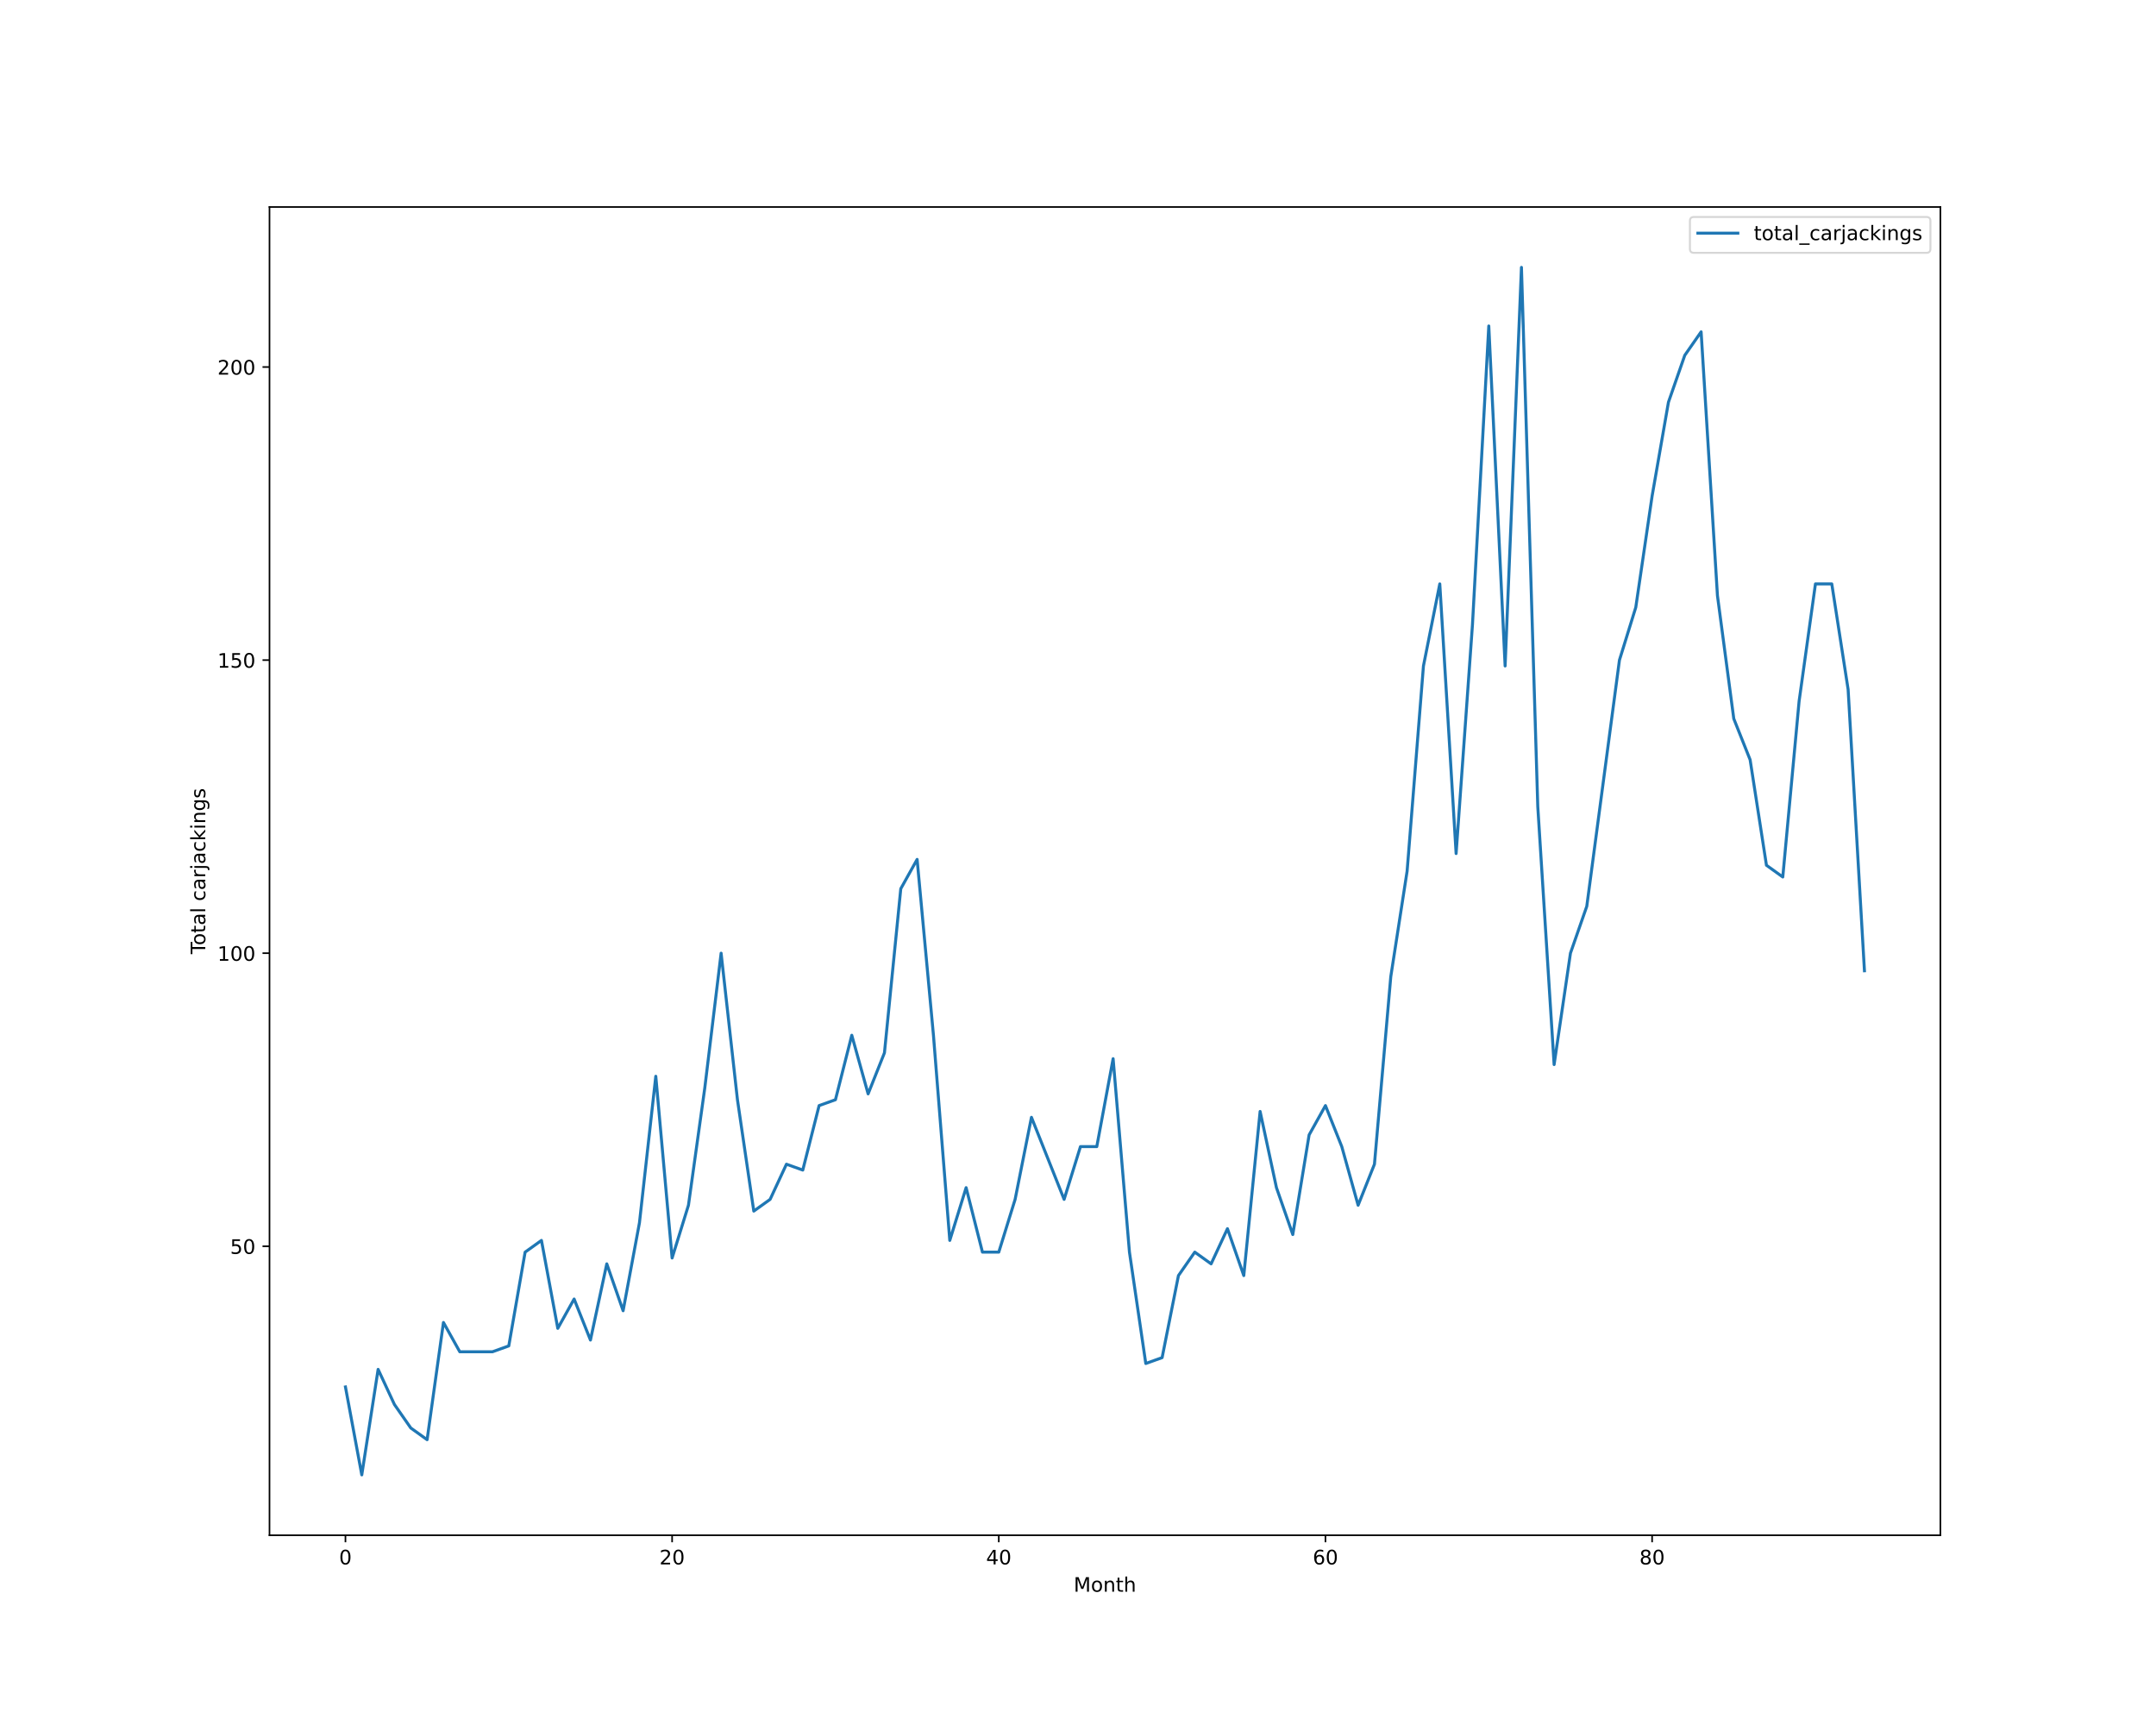
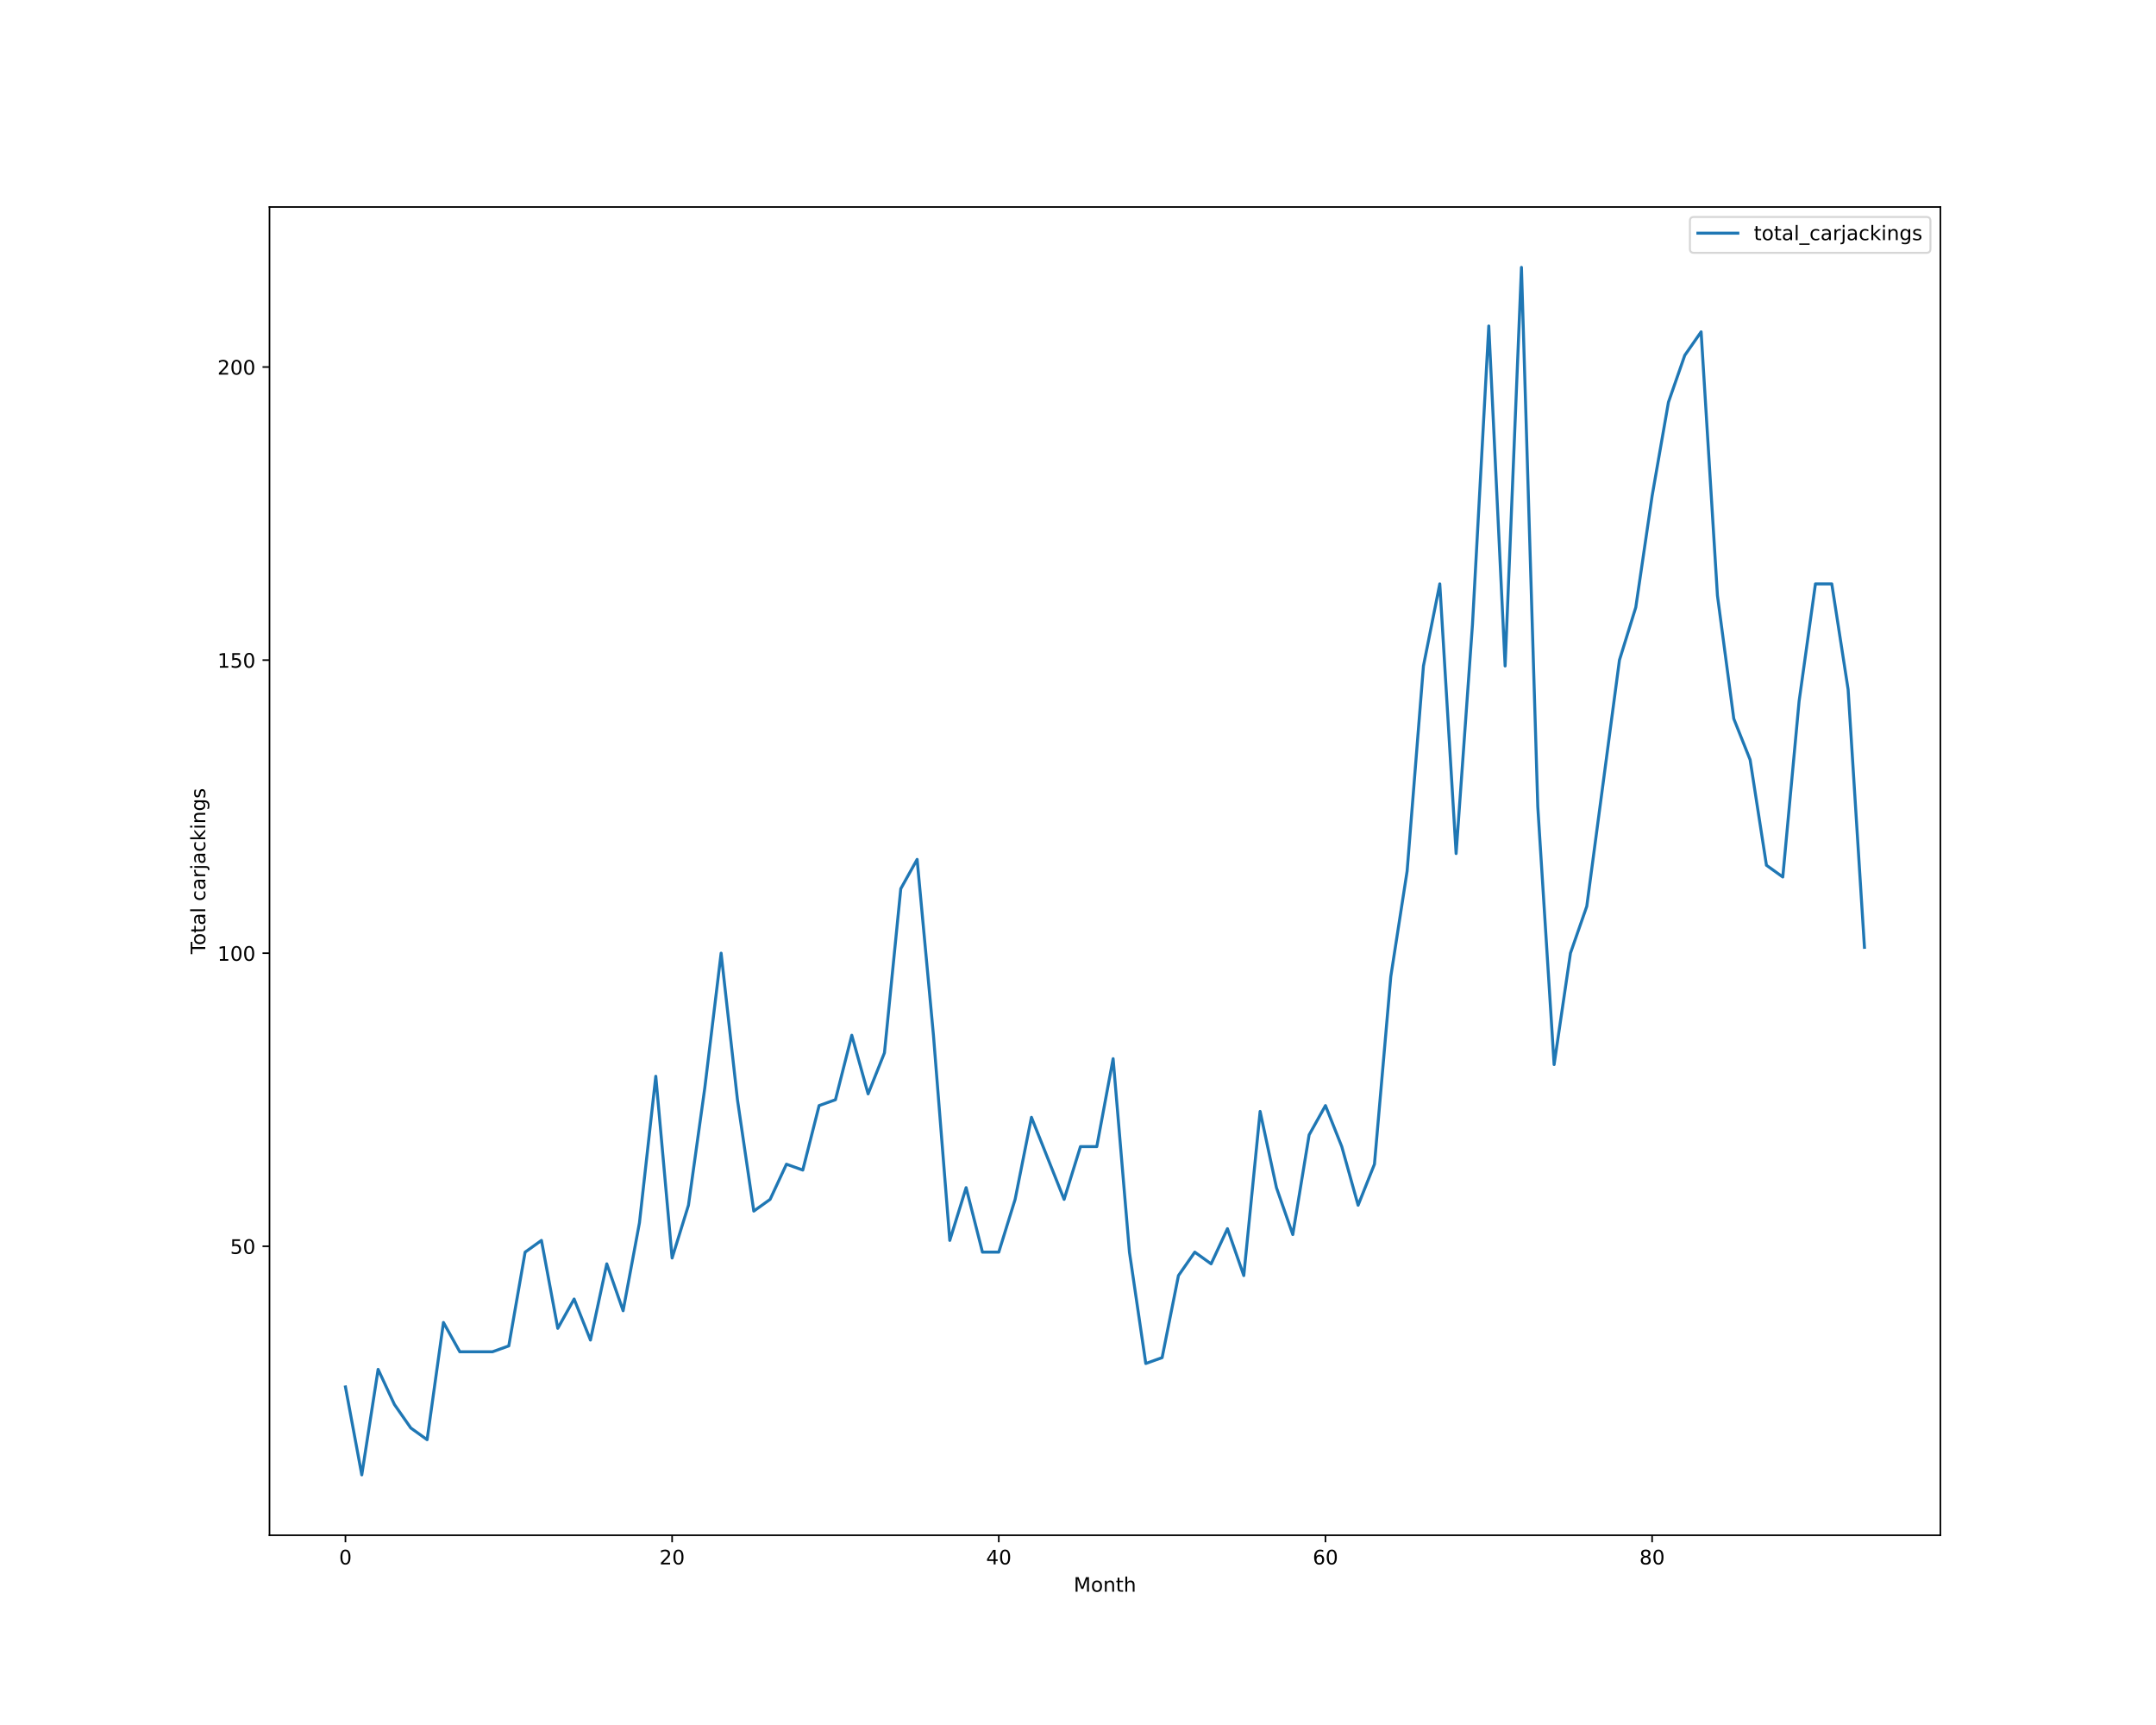
<svg xmlns="http://www.w3.org/2000/svg" xmlns:xlink="http://www.w3.org/1999/xlink" height="864pt" version="1.1" viewBox="0 0 1080 864" width="1080pt">
  <defs>
    <style type="text/css">*{stroke-linecap:butt;stroke-linejoin:round;}</style>
  </defs>
  <g id="figure_1">
    <g id="patch_1">
      <path d="M 0 864  L 1080 864  L 1080 0  L 0 0  z " style="fill:#ffffff;" />
    </g>
    <g id="axes_1">
      <g id="patch_2">
        <path d="M 135 768.96  L 972 768.96  L 972 103.68  L 135 103.68  z " style="fill:#ffffff;" />
      </g>
      <g id="matplotlib.axis_1">
        <g id="xtick_1">
          <g id="line2d_1">
            <defs>
-               <path d="M 0 0  L 0 3.5  " id="m57aa534880" style="stroke:#000000;stroke-width:0.8;" />
-             </defs>
-             <g>
-               <use style="stroke:#000000;stroke-width:0.8;" x="173.045" xlink:href="#m57aa534880" y="768.96" />
+               <path d="M 0 0  L 0 3.5  " id="mc252701c4e" style="stroke:#000000;stroke-width:0.8;" />
+             </defs>
+             <g>
+               <use style="stroke:#000000;stroke-width:0.8;" x="173.045" xlink:href="#mc252701c4e" y="768.96" />
            </g>
          </g>
          <g id="text_1">
            <g transform="translate(169.8642 783.5584)scale(0.1 -0.1)">
              <defs>
                <path d="M 2034 4250  Q 1547 4250 1301 3770  Q 1056 3291 1056 2328  Q 1056 1369 1301 889  Q 1547 409 2034 409  Q 2525 409 2770 889  Q 3016 1369 3016 2328  Q 3016 3291 2770 3770  Q 2525 4250 2034 4250  z M 2034 4750  Q 2819 4750 3233 4129  Q 3647 3509 3647 2328  Q 3647 1150 3233 529  Q 2819 -91 2034 -91  Q 1250 -91 836 529  Q 422 1150 422 2328  Q 422 3509 836 4129  Q 1250 4750 2034 4750  z " id="DejaVuSans-30" transform="scale(0.015625)" />
              </defs>
              <use xlink:href="#DejaVuSans-30" />
            </g>
          </g>
        </g>
        <g id="xtick_2">
          <g id="line2d_2">
            <g>
-               <use style="stroke:#000000;stroke-width:0.8;" x="336.682" xlink:href="#m57aa534880" y="768.96" />
+               <use style="stroke:#000000;stroke-width:0.8;" x="336.682" xlink:href="#mc252701c4e" y="768.96" />
            </g>
          </g>
          <g id="text_2">
            <g transform="translate(330.3193 783.5584)scale(0.1 -0.1)">
              <defs>
                <path d="M 1228 531  L 3431 531  L 3431 0  L 469 0  L 469 531  Q 828 903 1448 1529  Q 2069 2156 2228 2338  Q 2531 2678 2651 2914  Q 2772 3150 2772 3378  Q 2772 3750 2511 3984  Q 2250 4219 1831 4219  Q 1534 4219 1204 4116  Q 875 4013 500 3803  L 500 4441  Q 881 4594 1212 4672  Q 1544 4750 1819 4750  Q 2544 4750 2975 4387  Q 3406 4025 3406 3419  Q 3406 3131 3298 2873  Q 3191 2616 2906 2266  Q 2828 2175 2409 1742  Q 1991 1309 1228 531  z " id="DejaVuSans-32" transform="scale(0.015625)" />
              </defs>
              <use xlink:href="#DejaVuSans-32" />
              <use x="63.623" xlink:href="#DejaVuSans-30" />
            </g>
          </g>
        </g>
        <g id="xtick_3">
          <g id="line2d_3">
            <g>
-               <use style="stroke:#000000;stroke-width:0.8;" x="500.318" xlink:href="#m57aa534880" y="768.96" />
+               <use style="stroke:#000000;stroke-width:0.8;" x="500.318" xlink:href="#mc252701c4e" y="768.96" />
            </g>
          </g>
          <g id="text_3">
            <g transform="translate(493.9557 783.5584)scale(0.1 -0.1)">
              <defs>
                <path d="M 2419 4116  L 825 1625  L 2419 1625  L 2419 4116  z M 2253 4666  L 3047 4666  L 3047 1625  L 3713 1625  L 3713 1100  L 3047 1100  L 3047 0  L 2419 0  L 2419 1100  L 313 1100  L 313 1709  L 2253 4666  z " id="DejaVuSans-34" transform="scale(0.015625)" />
              </defs>
              <use xlink:href="#DejaVuSans-34" />
              <use x="63.623" xlink:href="#DejaVuSans-30" />
            </g>
          </g>
        </g>
        <g id="xtick_4">
          <g id="line2d_4">
            <g>
-               <use style="stroke:#000000;stroke-width:0.8;" x="663.955" xlink:href="#m57aa534880" y="768.96" />
+               <use style="stroke:#000000;stroke-width:0.8;" x="663.955" xlink:href="#mc252701c4e" y="768.96" />
            </g>
          </g>
          <g id="text_4">
            <g transform="translate(657.592 783.5584)scale(0.1 -0.1)">
              <defs>
                <path d="M 2113 2584  Q 1688 2584 1439 2293  Q 1191 2003 1191 1497  Q 1191 994 1439 701  Q 1688 409 2113 409  Q 2538 409 2786 701  Q 3034 994 3034 1497  Q 3034 2003 2786 2293  Q 2538 2584 2113 2584  z M 3366 4563  L 3366 3988  Q 3128 4100 2886 4159  Q 2644 4219 2406 4219  Q 1781 4219 1451 3797  Q 1122 3375 1075 2522  Q 1259 2794 1537 2939  Q 1816 3084 2150 3084  Q 2853 3084 3261 2657  Q 3669 2231 3669 1497  Q 3669 778 3244 343  Q 2819 -91 2113 -91  Q 1303 -91 875 529  Q 447 1150 447 2328  Q 447 3434 972 4092  Q 1497 4750 2381 4750  Q 2619 4750 2861 4703  Q 3103 4656 3366 4563  z " id="DejaVuSans-36" transform="scale(0.015625)" />
              </defs>
              <use xlink:href="#DejaVuSans-36" />
              <use x="63.623" xlink:href="#DejaVuSans-30" />
            </g>
          </g>
        </g>
        <g id="xtick_5">
          <g id="line2d_5">
            <g>
-               <use style="stroke:#000000;stroke-width:0.8;" x="827.591" xlink:href="#m57aa534880" y="768.96" />
+               <use style="stroke:#000000;stroke-width:0.8;" x="827.591" xlink:href="#mc252701c4e" y="768.96" />
            </g>
          </g>
          <g id="text_5">
            <g transform="translate(821.2284 783.5584)scale(0.1 -0.1)">
              <defs>
                <path d="M 2034 2216  Q 1584 2216 1326 1975  Q 1069 1734 1069 1313  Q 1069 891 1326 650  Q 1584 409 2034 409  Q 2484 409 2743 651  Q 3003 894 3003 1313  Q 3003 1734 2745 1975  Q 2488 2216 2034 2216  z M 1403 2484  Q 997 2584 770 2862  Q 544 3141 544 3541  Q 544 4100 942 4425  Q 1341 4750 2034 4750  Q 2731 4750 3128 4425  Q 3525 4100 3525 3541  Q 3525 3141 3298 2862  Q 3072 2584 2669 2484  Q 3125 2378 3379 2068  Q 3634 1759 3634 1313  Q 3634 634 3220 271  Q 2806 -91 2034 -91  Q 1263 -91 848 271  Q 434 634 434 1313  Q 434 1759 690 2068  Q 947 2378 1403 2484  z M 1172 3481  Q 1172 3119 1398 2916  Q 1625 2713 2034 2713  Q 2441 2713 2670 2916  Q 2900 3119 2900 3481  Q 2900 3844 2670 4047  Q 2441 4250 2034 4250  Q 1625 4250 1398 4047  Q 1172 3844 1172 3481  z " id="DejaVuSans-38" transform="scale(0.015625)" />
              </defs>
              <use xlink:href="#DejaVuSans-38" />
              <use x="63.623" xlink:href="#DejaVuSans-30" />
            </g>
          </g>
        </g>
        <g id="text_6">
          <g transform="translate(537.8289 797.2366)scale(0.1 -0.1)">
            <defs>
              <path d="M 628 4666  L 1569 4666  L 2759 1491  L 3956 4666  L 4897 4666  L 4897 0  L 4281 0  L 4281 4097  L 3078 897  L 2444 897  L 1241 4097  L 1241 0  L 628 0  L 628 4666  z " id="DejaVuSans-4d" transform="scale(0.015625)" />
              <path d="M 1959 3097  Q 1497 3097 1228 2736  Q 959 2375 959 1747  Q 959 1119 1226 758  Q 1494 397 1959 397  Q 2419 397 2687 759  Q 2956 1122 2956 1747  Q 2956 2369 2687 2733  Q 2419 3097 1959 3097  z M 1959 3584  Q 2709 3584 3137 3096  Q 3566 2609 3566 1747  Q 3566 888 3137 398  Q 2709 -91 1959 -91  Q 1206 -91 779 398  Q 353 888 353 1747  Q 353 2609 779 3096  Q 1206 3584 1959 3584  z " id="DejaVuSans-6f" transform="scale(0.015625)" />
              <path d="M 3513 2113  L 3513 0  L 2938 0  L 2938 2094  Q 2938 2591 2744 2837  Q 2550 3084 2163 3084  Q 1697 3084 1428 2787  Q 1159 2491 1159 1978  L 1159 0  L 581 0  L 581 3500  L 1159 3500  L 1159 2956  Q 1366 3272 1645 3428  Q 1925 3584 2291 3584  Q 2894 3584 3203 3211  Q 3513 2838 3513 2113  z " id="DejaVuSans-6e" transform="scale(0.015625)" />
              <path d="M 1172 4494  L 1172 3500  L 2356 3500  L 2356 3053  L 1172 3053  L 1172 1153  Q 1172 725 1289 603  Q 1406 481 1766 481  L 2356 481  L 2356 0  L 1766 0  Q 1100 0 847 248  Q 594 497 594 1153  L 594 3053  L 172 3053  L 172 3500  L 594 3500  L 594 4494  L 1172 4494  z " id="DejaVuSans-74" transform="scale(0.015625)" />
              <path d="M 3513 2113  L 3513 0  L 2938 0  L 2938 2094  Q 2938 2591 2744 2837  Q 2550 3084 2163 3084  Q 1697 3084 1428 2787  Q 1159 2491 1159 1978  L 1159 0  L 581 0  L 581 4863  L 1159 4863  L 1159 2956  Q 1366 3272 1645 3428  Q 1925 3584 2291 3584  Q 2894 3584 3203 3211  Q 3513 2838 3513 2113  z " id="DejaVuSans-68" transform="scale(0.015625)" />
            </defs>
            <use xlink:href="#DejaVuSans-4d" />
            <use x="86.279" xlink:href="#DejaVuSans-6f" />
            <use x="147.461" xlink:href="#DejaVuSans-6e" />
            <use x="210.84" xlink:href="#DejaVuSans-74" />
            <use x="250.049" xlink:href="#DejaVuSans-68" />
          </g>
        </g>
      </g>
      <g id="matplotlib.axis_2">
        <g id="ytick_1">
          <g id="line2d_6">
            <defs>
-               <path d="M 0 0  L -3.5 0  " id="m1cf17901fb" style="stroke:#000000;stroke-width:0.8;" />
-             </defs>
-             <g>
-               <use style="stroke:#000000;stroke-width:0.8;" x="135" xlink:href="#m1cf17901fb" y="624.219" />
+               <path d="M 0 0  L -3.5 0  " id="m2f9158d2dd" style="stroke:#000000;stroke-width:0.8;" />
+             </defs>
+             <g>
+               <use style="stroke:#000000;stroke-width:0.8;" x="135" xlink:href="#m2f9158d2dd" y="624.219" />
            </g>
          </g>
          <g id="text_7">
            <g transform="translate(115.275 628.0182)scale(0.1 -0.1)">
              <defs>
                <path d="M 691 4666  L 3169 4666  L 3169 4134  L 1269 4134  L 1269 2991  Q 1406 3038 1543 3061  Q 1681 3084 1819 3084  Q 2600 3084 3056 2656  Q 3513 2228 3513 1497  Q 3513 744 3044 326  Q 2575 -91 1722 -91  Q 1428 -91 1123 -41  Q 819 9 494 109  L 494 744  Q 775 591 1075 516  Q 1375 441 1709 441  Q 2250 441 2565 725  Q 2881 1009 2881 1497  Q 2881 1984 2565 2268  Q 2250 2553 1709 2553  Q 1456 2553 1204 2497  Q 953 2441 691 2322  L 691 4666  z " id="DejaVuSans-35" transform="scale(0.015625)" />
              </defs>
              <use xlink:href="#DejaVuSans-35" />
              <use x="63.623" xlink:href="#DejaVuSans-30" />
            </g>
          </g>
        </g>
        <g id="ytick_2">
          <g id="line2d_7">
            <g>
-               <use style="stroke:#000000;stroke-width:0.8;" x="135" xlink:href="#m1cf17901fb" y="477.423" />
+               <use style="stroke:#000000;stroke-width:0.8;" x="135" xlink:href="#m2f9158d2dd" y="477.423" />
            </g>
          </g>
          <g id="text_8">
            <g transform="translate(108.9125 481.2221)scale(0.1 -0.1)">
              <defs>
                <path d="M 794 531  L 1825 531  L 1825 4091  L 703 3866  L 703 4441  L 1819 4666  L 2450 4666  L 2450 531  L 3481 531  L 3481 0  L 794 0  L 794 531  z " id="DejaVuSans-31" transform="scale(0.015625)" />
              </defs>
              <use xlink:href="#DejaVuSans-31" />
              <use x="63.623" xlink:href="#DejaVuSans-30" />
              <use x="127.246" xlink:href="#DejaVuSans-30" />
            </g>
          </g>
        </g>
        <g id="ytick_3">
          <g id="line2d_8">
            <g>
-               <use style="stroke:#000000;stroke-width:0.8;" x="135" xlink:href="#m1cf17901fb" y="330.627" />
+               <use style="stroke:#000000;stroke-width:0.8;" x="135" xlink:href="#m2f9158d2dd" y="330.627" />
            </g>
          </g>
          <g id="text_9">
            <g transform="translate(108.9125 334.426)scale(0.1 -0.1)">
              <use xlink:href="#DejaVuSans-31" />
              <use x="63.623" xlink:href="#DejaVuSans-35" />
              <use x="127.246" xlink:href="#DejaVuSans-30" />
            </g>
          </g>
        </g>
        <g id="ytick_4">
          <g id="line2d_9">
            <g>
-               <use style="stroke:#000000;stroke-width:0.8;" x="135" xlink:href="#m1cf17901fb" y="183.831" />
+               <use style="stroke:#000000;stroke-width:0.8;" x="135" xlink:href="#m2f9158d2dd" y="183.831" />
            </g>
          </g>
          <g id="text_10">
            <g transform="translate(108.9125 187.6299)scale(0.1 -0.1)">
              <use xlink:href="#DejaVuSans-32" />
              <use x="63.623" xlink:href="#DejaVuSans-30" />
              <use x="127.246" xlink:href="#DejaVuSans-30" />
            </g>
          </g>
        </g>
        <g id="text_11">
          <g transform="translate(102.8328 477.8888)rotate(-90)scale(0.1 -0.1)">
            <defs>
              <path d="M -19 4666  L 3928 4666  L 3928 4134  L 2272 4134  L 2272 0  L 1638 0  L 1638 4134  L -19 4134  L -19 4666  z " id="DejaVuSans-54" transform="scale(0.015625)" />
              <path d="M 2194 1759  Q 1497 1759 1228 1600  Q 959 1441 959 1056  Q 959 750 1161 570  Q 1363 391 1709 391  Q 2188 391 2477 730  Q 2766 1069 2766 1631  L 2766 1759  L 2194 1759  z M 3341 1997  L 3341 0  L 2766 0  L 2766 531  Q 2569 213 2275 61  Q 1981 -91 1556 -91  Q 1019 -91 701 211  Q 384 513 384 1019  Q 384 1609 779 1909  Q 1175 2209 1959 2209  L 2766 2209  L 2766 2266  Q 2766 2663 2505 2880  Q 2244 3097 1772 3097  Q 1472 3097 1187 3025  Q 903 2953 641 2809  L 641 3341  Q 956 3463 1253 3523  Q 1550 3584 1831 3584  Q 2591 3584 2966 3190  Q 3341 2797 3341 1997  z " id="DejaVuSans-61" transform="scale(0.015625)" />
              <path d="M 603 4863  L 1178 4863  L 1178 0  L 603 0  L 603 4863  z " id="DejaVuSans-6c" transform="scale(0.015625)" />
              <path id="DejaVuSans-20" transform="scale(0.015625)" />
              <path d="M 3122 3366  L 3122 2828  Q 2878 2963 2633 3030  Q 2388 3097 2138 3097  Q 1578 3097 1268 2742  Q 959 2388 959 1747  Q 959 1106 1268 751  Q 1578 397 2138 397  Q 2388 397 2633 464  Q 2878 531 3122 666  L 3122 134  Q 2881 22 2623 -34  Q 2366 -91 2075 -91  Q 1284 -91 818 406  Q 353 903 353 1747  Q 353 2603 823 3093  Q 1294 3584 2113 3584  Q 2378 3584 2631 3529  Q 2884 3475 3122 3366  z " id="DejaVuSans-63" transform="scale(0.015625)" />
              <path d="M 2631 2963  Q 2534 3019 2420 3045  Q 2306 3072 2169 3072  Q 1681 3072 1420 2755  Q 1159 2438 1159 1844  L 1159 0  L 581 0  L 581 3500  L 1159 3500  L 1159 2956  Q 1341 3275 1631 3429  Q 1922 3584 2338 3584  Q 2397 3584 2469 3576  Q 2541 3569 2628 3553  L 2631 2963  z " id="DejaVuSans-72" transform="scale(0.015625)" />
              <path d="M 603 3500  L 1178 3500  L 1178 -63  Q 1178 -731 923 -1031  Q 669 -1331 103 -1331  L -116 -1331  L -116 -844  L 38 -844  Q 366 -844 484 -692  Q 603 -541 603 -63  L 603 3500  z M 603 4863  L 1178 4863  L 1178 4134  L 603 4134  L 603 4863  z " id="DejaVuSans-6a" transform="scale(0.015625)" />
              <path d="M 581 4863  L 1159 4863  L 1159 1991  L 2875 3500  L 3609 3500  L 1753 1863  L 3688 0  L 2938 0  L 1159 1709  L 1159 0  L 581 0  L 581 4863  z " id="DejaVuSans-6b" transform="scale(0.015625)" />
              <path d="M 603 3500  L 1178 3500  L 1178 0  L 603 0  L 603 3500  z M 603 4863  L 1178 4863  L 1178 4134  L 603 4134  L 603 4863  z " id="DejaVuSans-69" transform="scale(0.015625)" />
              <path d="M 2906 1791  Q 2906 2416 2648 2759  Q 2391 3103 1925 3103  Q 1463 3103 1205 2759  Q 947 2416 947 1791  Q 947 1169 1205 825  Q 1463 481 1925 481  Q 2391 481 2648 825  Q 2906 1169 2906 1791  z M 3481 434  Q 3481 -459 3084 -895  Q 2688 -1331 1869 -1331  Q 1566 -1331 1297 -1286  Q 1028 -1241 775 -1147  L 775 -588  Q 1028 -725 1275 -790  Q 1522 -856 1778 -856  Q 2344 -856 2625 -561  Q 2906 -266 2906 331  L 2906 616  Q 2728 306 2450 153  Q 2172 0 1784 0  Q 1141 0 747 490  Q 353 981 353 1791  Q 353 2603 747 3093  Q 1141 3584 1784 3584  Q 2172 3584 2450 3431  Q 2728 3278 2906 2969  L 2906 3500  L 3481 3500  L 3481 434  z " id="DejaVuSans-67" transform="scale(0.015625)" />
              <path d="M 2834 3397  L 2834 2853  Q 2591 2978 2328 3040  Q 2066 3103 1784 3103  Q 1356 3103 1142 2972  Q 928 2841 928 2578  Q 928 2378 1081 2264  Q 1234 2150 1697 2047  L 1894 2003  Q 2506 1872 2764 1633  Q 3022 1394 3022 966  Q 3022 478 2636 193  Q 2250 -91 1575 -91  Q 1294 -91 989 -36  Q 684 19 347 128  L 347 722  Q 666 556 975 473  Q 1284 391 1588 391  Q 1994 391 2212 530  Q 2431 669 2431 922  Q 2431 1156 2273 1281  Q 2116 1406 1581 1522  L 1381 1569  Q 847 1681 609 1914  Q 372 2147 372 2553  Q 372 3047 722 3315  Q 1072 3584 1716 3584  Q 2034 3584 2315 3537  Q 2597 3491 2834 3397  z " id="DejaVuSans-73" transform="scale(0.015625)" />
            </defs>
            <use xlink:href="#DejaVuSans-54" />
            <use x="44.084" xlink:href="#DejaVuSans-6f" />
            <use x="105.266" xlink:href="#DejaVuSans-74" />
            <use x="144.475" xlink:href="#DejaVuSans-61" />
            <use x="205.754" xlink:href="#DejaVuSans-6c" />
            <use x="233.537" xlink:href="#DejaVuSans-20" />
            <use x="265.324" xlink:href="#DejaVuSans-63" />
            <use x="320.305" xlink:href="#DejaVuSans-61" />
            <use x="381.584" xlink:href="#DejaVuSans-72" />
            <use x="422.697" xlink:href="#DejaVuSans-6a" />
            <use x="450.48" xlink:href="#DejaVuSans-61" />
            <use x="511.76" xlink:href="#DejaVuSans-63" />
            <use x="566.74" xlink:href="#DejaVuSans-6b" />
            <use x="624.65" xlink:href="#DejaVuSans-69" />
            <use x="652.434" xlink:href="#DejaVuSans-6e" />
            <use x="715.812" xlink:href="#DejaVuSans-67" />
            <use x="779.289" xlink:href="#DejaVuSans-73" />
          </g>
        </g>
      </g>
      <g id="line2d_10">
-         <path clip-path="url(#pac904c8518)" d="M 173.045 694.681  L 181.227 738.72  L 189.409 685.873  L 197.591 703.489  L 205.773 715.233  L 213.955 721.104  L 222.136 662.386  L 230.318 677.066  L 238.5 677.066  L 246.682 677.066  L 254.864 674.13  L 263.045 627.155  L 271.227 621.283  L 279.409 665.322  L 287.591 650.642  L 295.773 671.194  L 303.955 633.027  L 312.136 656.514  L 320.318 612.475  L 328.5 539.077  L 336.682 630.091  L 344.864 603.668  L 353.045 544.949  L 361.227 477.423  L 369.409 550.821  L 377.591 606.603  L 385.773 600.732  L 393.955 583.116  L 402.136 586.052  L 410.318 553.757  L 418.5 550.821  L 426.682 518.526  L 434.864 547.885  L 443.045 527.334  L 451.227 445.128  L 459.409 430.448  L 467.591 518.526  L 475.773 621.283  L 483.955 594.86  L 492.136 627.155  L 500.318 627.155  L 508.5 600.732  L 516.682 559.629  L 524.864 580.18  L 533.045 600.732  L 541.227 574.308  L 549.409 574.308  L 557.591 530.27  L 565.773 627.155  L 573.955 682.937  L 582.136 680.002  L 590.318 638.899  L 598.5 627.155  L 606.682 633.027  L 614.864 615.411  L 623.045 638.899  L 631.227 556.693  L 639.409 594.86  L 647.591 618.347  L 655.773 568.437  L 663.955 553.757  L 672.136 574.308  L 680.318 603.668  L 688.5 583.116  L 696.682 489.167  L 704.864 436.32  L 713.045 333.563  L 721.227 292.46  L 729.409 427.512  L 737.591 313.011  L 745.773 163.279  L 753.955 333.563  L 762.136 133.92  L 770.318 404.025  L 778.5 533.205  L 786.682 477.423  L 794.864 453.936  L 803.045 392.281  L 811.227 330.627  L 819.409 304.203  L 827.591 248.421  L 835.773 201.446  L 843.955 177.959  L 852.136 166.215  L 860.318 298.332  L 868.5 359.986  L 876.682 380.537  L 884.864 433.384  L 893.045 439.256  L 901.227 351.178  L 909.409 292.46  L 917.591 292.46  L 925.773 345.306  L 933.955 486.231  " style="fill:none;stroke:#1f77b4;stroke-linecap:square;stroke-width:1.5;" />
+         <path clip-path="url(#pcd8a20bb66)" d="M 173.045 694.681  L 181.227 738.72  L 189.409 685.873  L 197.591 703.489  L 205.773 715.233  L 213.955 721.104  L 222.136 662.386  L 230.318 677.066  L 238.5 677.066  L 246.682 677.066  L 254.864 674.13  L 263.045 627.155  L 271.227 621.283  L 279.409 665.322  L 287.591 650.642  L 295.773 671.194  L 303.955 633.027  L 312.136 656.514  L 320.318 612.475  L 328.5 539.077  L 336.682 630.091  L 344.864 603.668  L 353.045 544.949  L 361.227 477.423  L 369.409 550.821  L 377.591 606.603  L 385.773 600.732  L 393.955 583.116  L 402.136 586.052  L 410.318 553.757  L 418.5 550.821  L 426.682 518.526  L 434.864 547.885  L 443.045 527.334  L 451.227 445.128  L 459.409 430.448  L 467.591 518.526  L 475.773 621.283  L 483.955 594.86  L 492.136 627.155  L 500.318 627.155  L 508.5 600.732  L 516.682 559.629  L 524.864 580.18  L 533.045 600.732  L 541.227 574.308  L 549.409 574.308  L 557.591 530.27  L 565.773 627.155  L 573.955 682.937  L 582.136 680.002  L 590.318 638.899  L 598.5 627.155  L 606.682 633.027  L 614.864 615.411  L 623.045 638.899  L 631.227 556.693  L 639.409 594.86  L 647.591 618.347  L 655.773 568.437  L 663.955 553.757  L 672.136 574.308  L 680.318 603.668  L 688.5 583.116  L 696.682 489.167  L 704.864 436.32  L 713.045 333.563  L 721.227 292.46  L 729.409 427.512  L 737.591 313.011  L 745.773 163.279  L 753.955 333.563  L 762.136 133.92  L 770.318 404.025  L 778.5 533.205  L 786.682 477.423  L 794.864 453.936  L 803.045 392.281  L 811.227 330.627  L 819.409 304.203  L 827.591 248.421  L 835.773 201.446  L 843.955 177.959  L 852.136 166.215  L 860.318 298.332  L 868.5 359.986  L 876.682 380.537  L 884.864 433.384  L 893.045 439.256  L 901.227 351.178  L 909.409 292.46  L 917.591 292.46  L 925.773 345.306  L 933.955 474.487  " style="fill:none;stroke:#1f77b4;stroke-linecap:square;stroke-width:1.5;" />
      </g>
      <g id="patch_3">
        <path d="M 135 768.96  L 135 103.68  " style="fill:none;stroke:#000000;stroke-linecap:square;stroke-linejoin:miter;stroke-width:0.8;" />
      </g>
      <g id="patch_4">
        <path d="M 972 768.96  L 972 103.68  " style="fill:none;stroke:#000000;stroke-linecap:square;stroke-linejoin:miter;stroke-width:0.8;" />
      </g>
      <g id="patch_5">
        <path d="M 135 768.96  L 972 768.96  " style="fill:none;stroke:#000000;stroke-linecap:square;stroke-linejoin:miter;stroke-width:0.8;" />
      </g>
      <g id="patch_6">
        <path d="M 135 103.68  L 972 103.68  " style="fill:none;stroke:#000000;stroke-linecap:square;stroke-linejoin:miter;stroke-width:0.8;" />
      </g>
      <g id="legend_1">
        <g id="patch_7">
          <path d="M 848.528 126.636  L 965 126.636  Q 967 126.636 967 124.636  L 967 110.68  Q 967 108.68 965 108.68  L 848.528 108.68  Q 846.528 108.68 846.528 110.68  L 846.528 124.636  Q 846.528 126.636 848.528 126.636  z " style="fill:#ffffff;opacity:0.8;stroke:#cccccc;stroke-linejoin:miter;" />
        </g>
        <g id="line2d_11">
          <path d="M 850.528 116.778  L 870.528 116.778  " style="fill:none;stroke:#1f77b4;stroke-linecap:square;stroke-width:1.5;" />
        </g>
        <g id="line2d_12" />
        <g id="text_12">
          <g transform="translate(878.5281 120.2784)scale(0.1 -0.1)">
            <defs>
              <path d="M 3263 -1063  L 3263 -1509  L -63 -1509  L -63 -1063  L 3263 -1063  z " id="DejaVuSans-5f" transform="scale(0.015625)" />
            </defs>
            <use xlink:href="#DejaVuSans-74" />
            <use x="39.209" xlink:href="#DejaVuSans-6f" />
            <use x="100.391" xlink:href="#DejaVuSans-74" />
            <use x="139.6" xlink:href="#DejaVuSans-61" />
            <use x="200.879" xlink:href="#DejaVuSans-6c" />
            <use x="228.662" xlink:href="#DejaVuSans-5f" />
            <use x="278.662" xlink:href="#DejaVuSans-63" />
            <use x="333.643" xlink:href="#DejaVuSans-61" />
            <use x="394.922" xlink:href="#DejaVuSans-72" />
            <use x="436.035" xlink:href="#DejaVuSans-6a" />
            <use x="463.818" xlink:href="#DejaVuSans-61" />
            <use x="525.098" xlink:href="#DejaVuSans-63" />
            <use x="580.078" xlink:href="#DejaVuSans-6b" />
            <use x="637.988" xlink:href="#DejaVuSans-69" />
            <use x="665.771" xlink:href="#DejaVuSans-6e" />
            <use x="729.15" xlink:href="#DejaVuSans-67" />
            <use x="792.627" xlink:href="#DejaVuSans-73" />
          </g>
        </g>
      </g>
    </g>
  </g>
  <defs>
-     <clipPath id="pac904c8518">
+     <clipPath id="pcd8a20bb66">
      <rect height="665.28" width="837" x="135" y="103.68" />
    </clipPath>
  </defs>
</svg>
